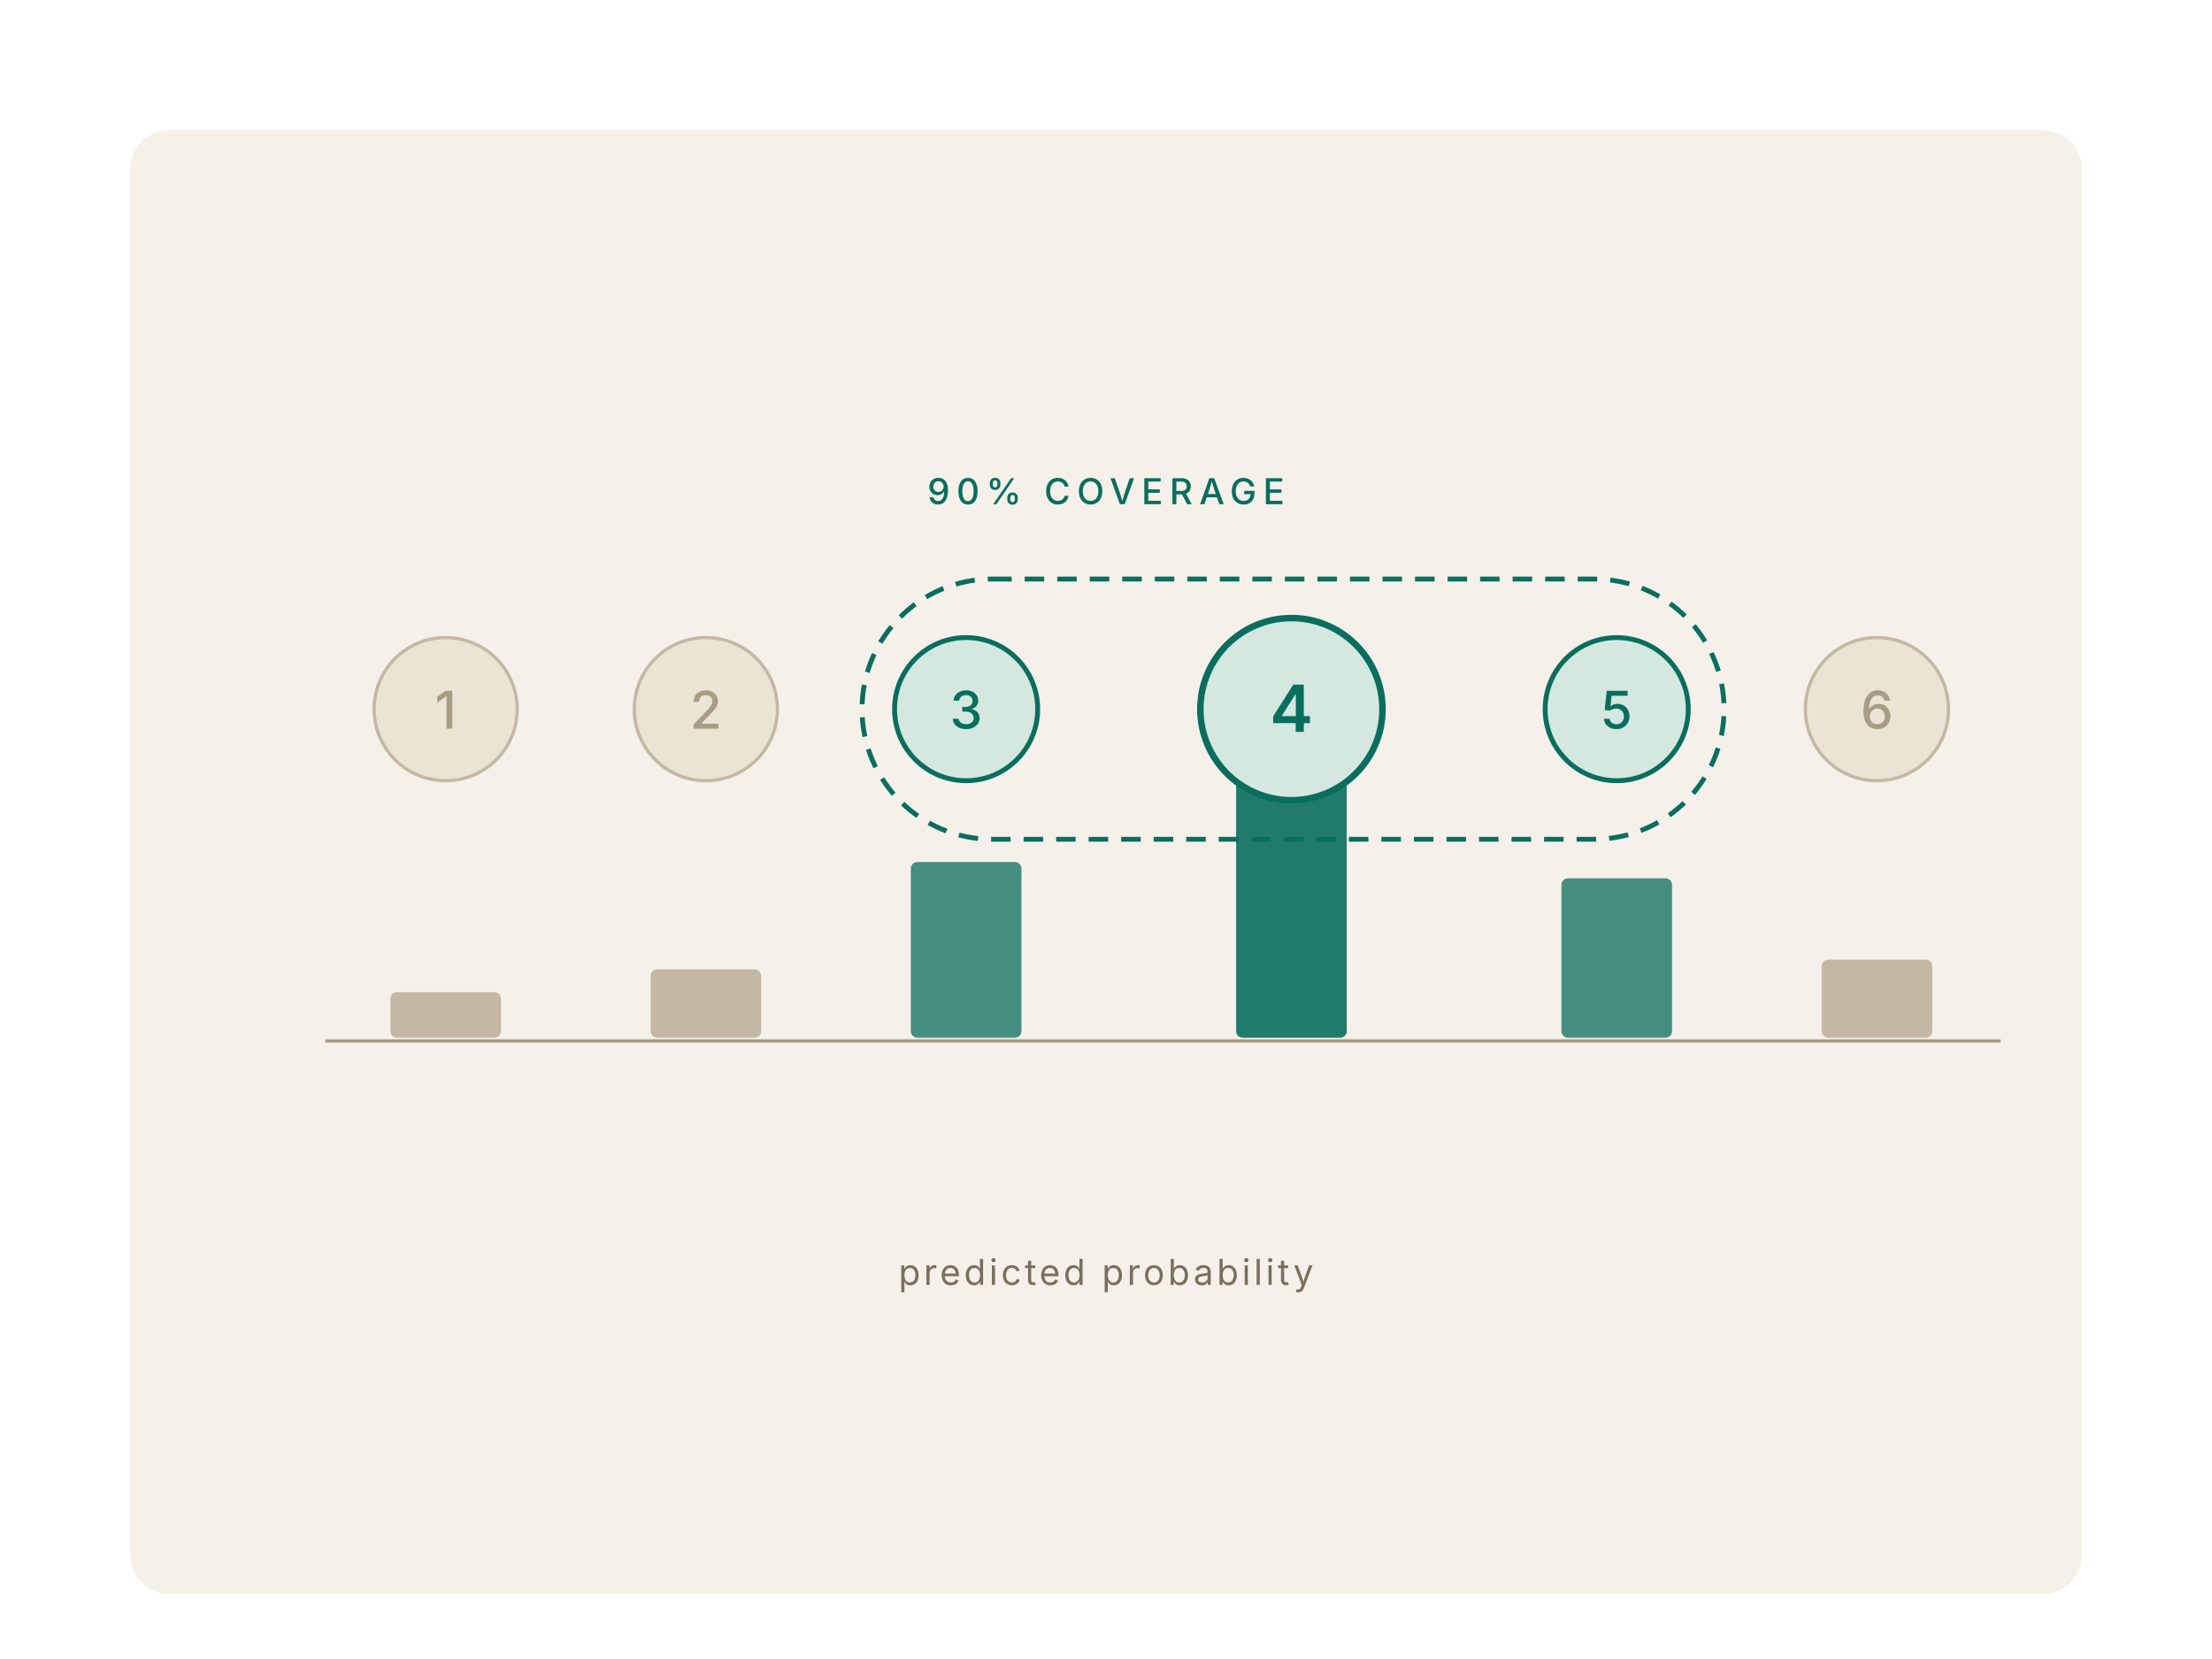
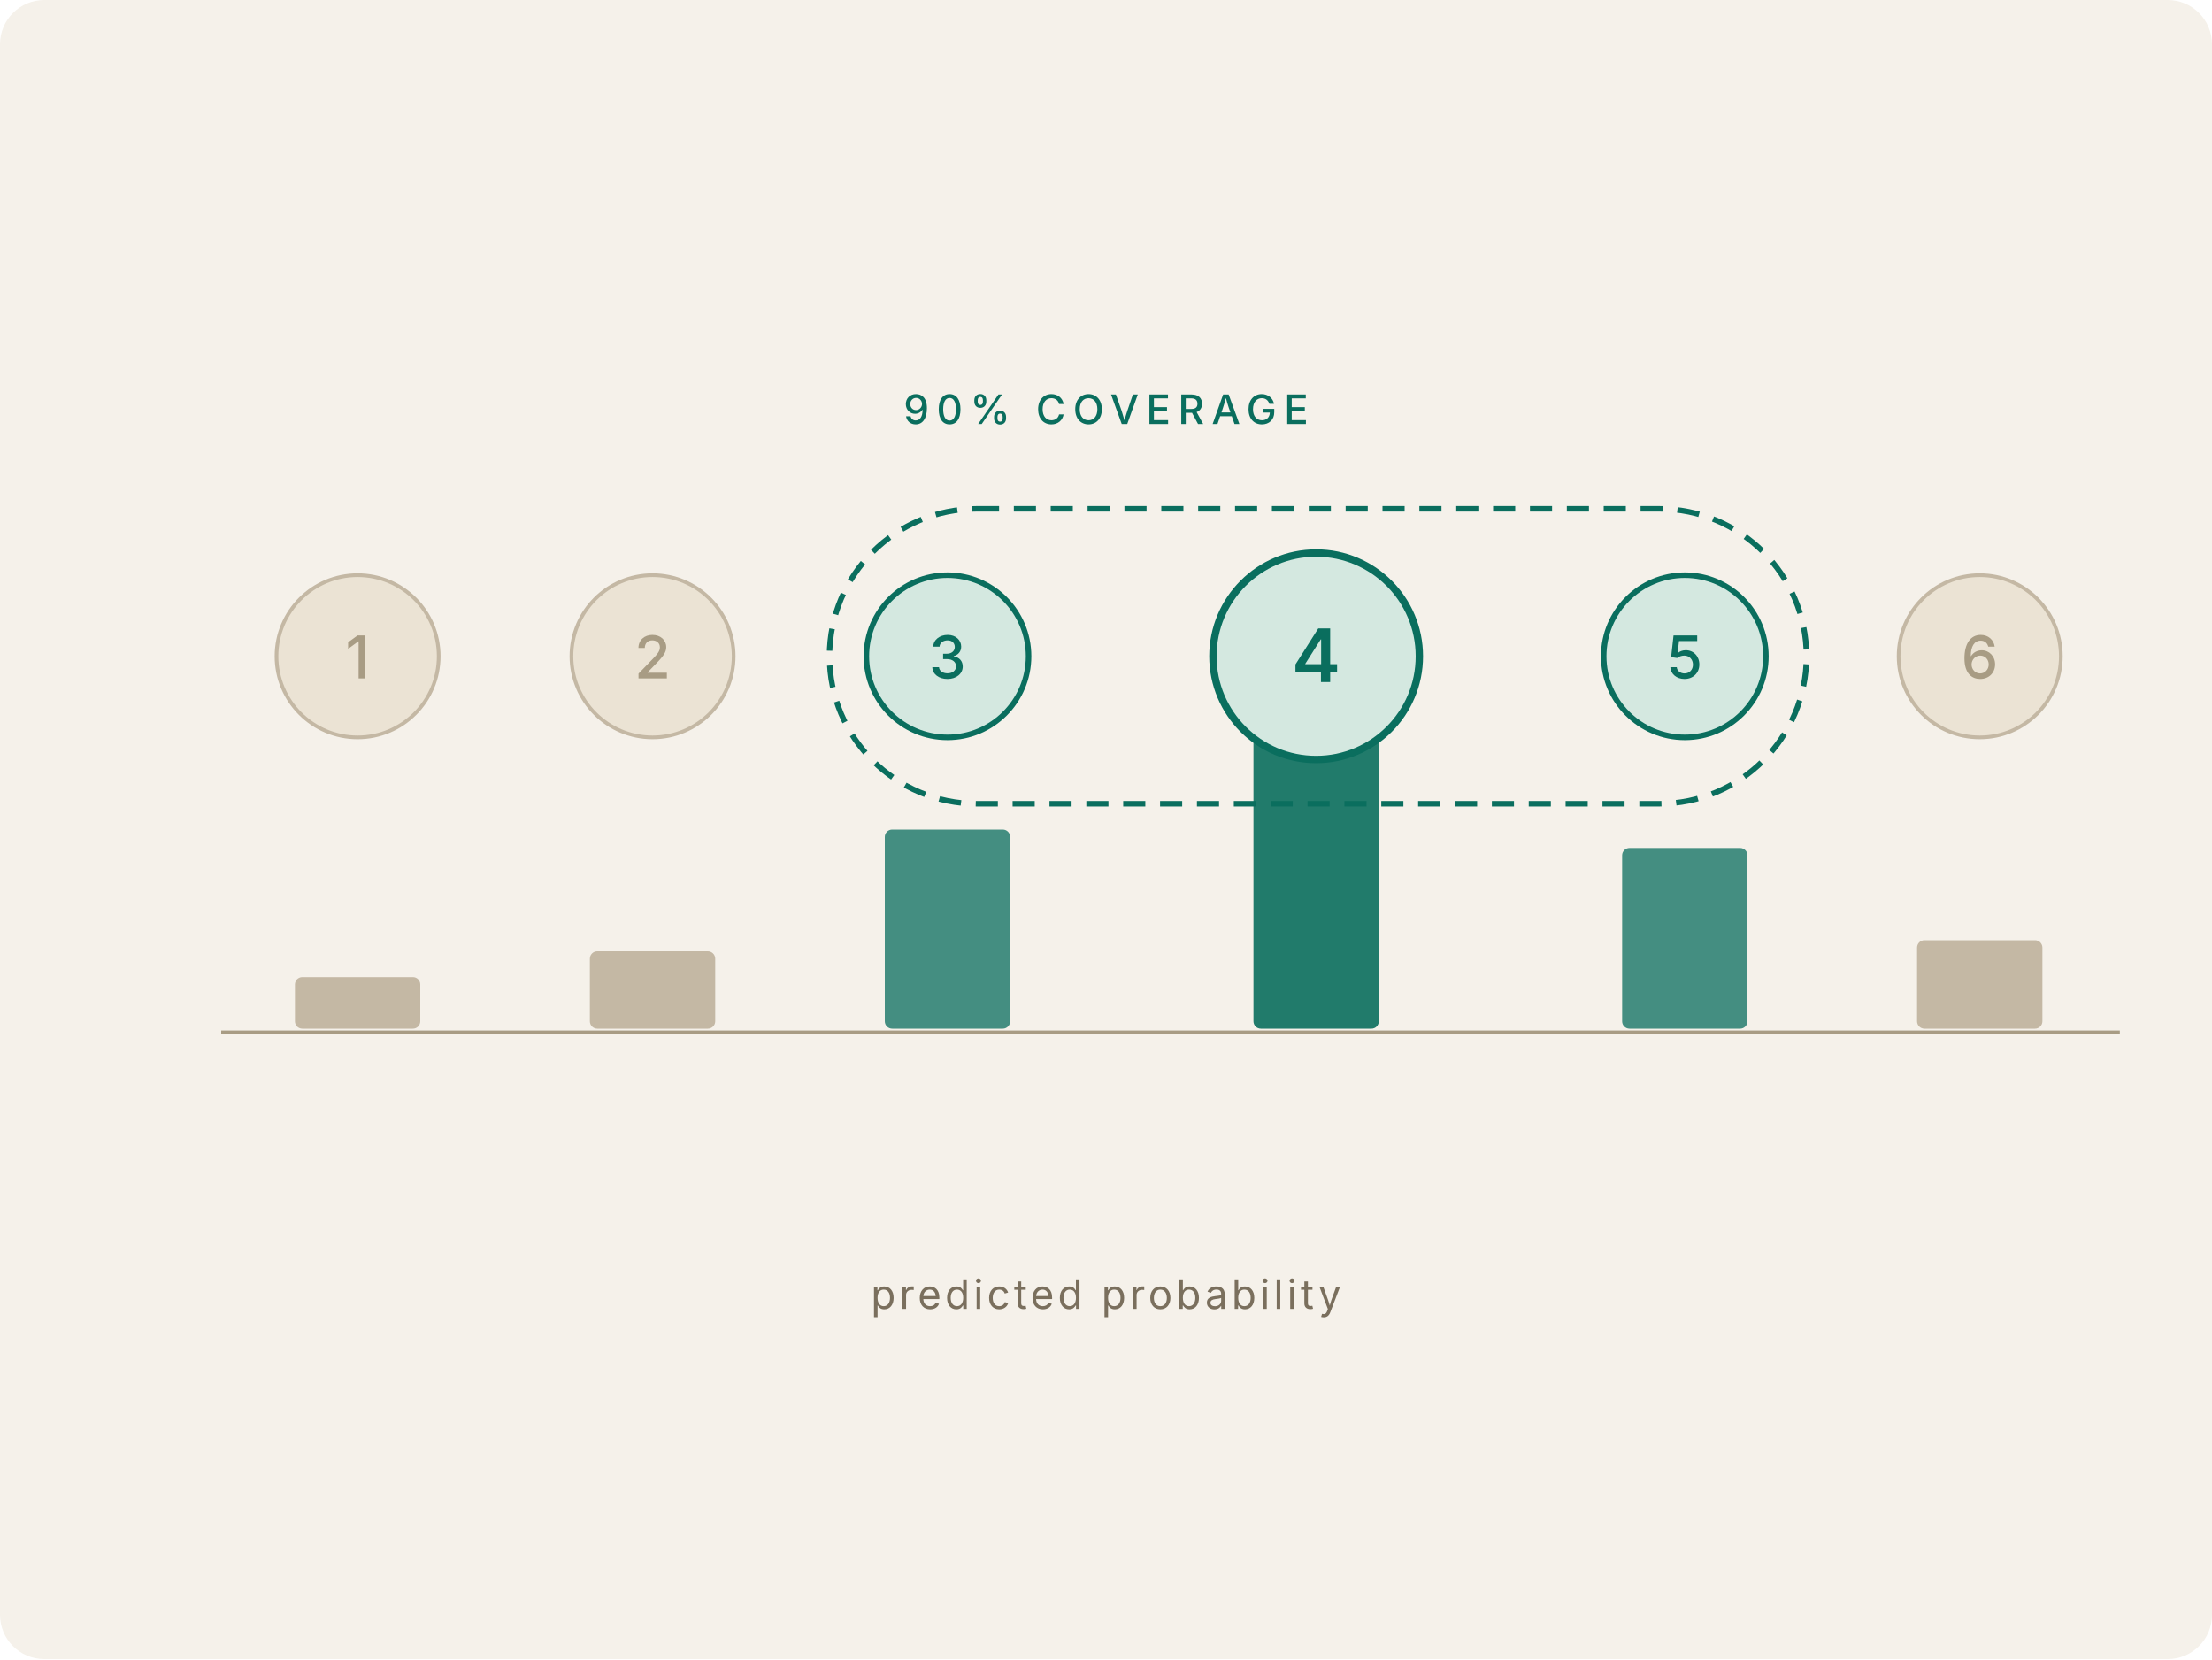
- <svg xmlns="http://www.w3.org/2000/svg" width="100%" viewBox="0 0 680 510" role="img" style="">
+ <svg xmlns="http://www.w3.org/2000/svg" width="100%" viewBox="40 40 600 450" role="img" style="">
  <rect x="40" y="40" width="600" height="450" fill="#f5f1ea" rx="12" style="fill:rgb(245, 241, 234);stroke:none;color:rgb(255, 255, 255);stroke-width:1px;stroke-linecap:butt;stroke-linejoin:miter;opacity:1;font-family:&quot;Anthropic Sans&quot;, -apple-system, BlinkMacSystemFont, &quot;Segoe UI&quot;, sans-serif;font-size:16px;font-weight:400;text-anchor:start;dominant-baseline:auto" />
  <rect x="120" y="305" width="34" height="14" fill="#c4b8a4" rx="2" style="fill:rgb(196, 184, 164);stroke:none;color:rgb(255, 255, 255);stroke-width:1px;stroke-linecap:butt;stroke-linejoin:miter;opacity:1;font-family:&quot;Anthropic Sans&quot;, -apple-system, BlinkMacSystemFont, &quot;Segoe UI&quot;, sans-serif;font-size:16px;font-weight:400;text-anchor:start;dominant-baseline:auto" />
  <rect x="200" y="298" width="34" height="21" fill="#c4b8a4" rx="2" style="fill:rgb(196, 184, 164);stroke:none;color:rgb(255, 255, 255);stroke-width:1px;stroke-linecap:butt;stroke-linejoin:miter;opacity:1;font-family:&quot;Anthropic Sans&quot;, -apple-system, BlinkMacSystemFont, &quot;Segoe UI&quot;, sans-serif;font-size:16px;font-weight:400;text-anchor:start;dominant-baseline:auto" />
  <rect x="280" y="265" width="34" height="54" fill="#0a6e5e" fill-opacity="0.75" rx="2" style="fill:rgb(10, 110, 94);stroke:none;color:rgb(255, 255, 255);stroke-width:1px;stroke-linecap:butt;stroke-linejoin:miter;opacity:1;font-family:&quot;Anthropic Sans&quot;, -apple-system, BlinkMacSystemFont, &quot;Segoe UI&quot;, sans-serif;font-size:16px;font-weight:400;text-anchor:start;dominant-baseline:auto" />
  <rect x="380" y="225" width="34" height="94" fill="#0a6e5e" fill-opacity="0.9" rx="2" style="fill:rgb(10, 110, 94);stroke:none;color:rgb(255, 255, 255);stroke-width:1px;stroke-linecap:butt;stroke-linejoin:miter;opacity:1;font-family:&quot;Anthropic Sans&quot;, -apple-system, BlinkMacSystemFont, &quot;Segoe UI&quot;, sans-serif;font-size:16px;font-weight:400;text-anchor:start;dominant-baseline:auto" />
  <rect x="480" y="270" width="34" height="49" fill="#0a6e5e" fill-opacity="0.75" rx="2" style="fill:rgb(10, 110, 94);stroke:none;color:rgb(255, 255, 255);stroke-width:1px;stroke-linecap:butt;stroke-linejoin:miter;opacity:1;font-family:&quot;Anthropic Sans&quot;, -apple-system, BlinkMacSystemFont, &quot;Segoe UI&quot;, sans-serif;font-size:16px;font-weight:400;text-anchor:start;dominant-baseline:auto" />
  <rect x="560" y="295" width="34" height="24" fill="#c4b8a4" rx="2" style="fill:rgb(196, 184, 164);stroke:none;color:rgb(255, 255, 255);stroke-width:1px;stroke-linecap:butt;stroke-linejoin:miter;opacity:1;font-family:&quot;Anthropic Sans&quot;, -apple-system, BlinkMacSystemFont, &quot;Segoe UI&quot;, sans-serif;font-size:16px;font-weight:400;text-anchor:start;dominant-baseline:auto" />
  <line x1="100" y1="320" x2="615" y2="320" stroke="#a89c84" stroke-width="1" style="fill:rgb(0, 0, 0);stroke:rgb(168, 156, 132);color:rgb(255, 255, 255);stroke-width:1px;stroke-linecap:butt;stroke-linejoin:miter;opacity:1;font-family:&quot;Anthropic Sans&quot;, -apple-system, BlinkMacSystemFont, &quot;Segoe UI&quot;, sans-serif;font-size:16px;font-weight:400;text-anchor:start;dominant-baseline:auto" />
  <rect x="265" y="178" width="265" height="80" rx="40" fill="none" stroke="#0a6e5e" stroke-width="1.5" stroke-dasharray="6,4" style="fill:none;stroke:rgb(10, 110, 94);color:rgb(255, 255, 255);stroke-width:1.5px;stroke-dasharray:6px, 4px;stroke-linecap:butt;stroke-linejoin:miter;opacity:1;font-family:&quot;Anthropic Sans&quot;, -apple-system, BlinkMacSystemFont, &quot;Segoe UI&quot;, sans-serif;font-size:16px;font-weight:400;text-anchor:start;dominant-baseline:auto" />
  <g transform="translate(137, 218)" style="fill:rgb(0, 0, 0);stroke:none;color:rgb(255, 255, 255);stroke-width:1px;stroke-linecap:butt;stroke-linejoin:miter;opacity:1;font-family:&quot;Anthropic Sans&quot;, -apple-system, BlinkMacSystemFont, &quot;Segoe UI&quot;, sans-serif;font-size:16px;font-weight:400;text-anchor:start;dominant-baseline:auto">
    <circle cx="0" cy="0" r="22" fill="#ebe3d4" stroke="#c4b8a4" stroke-width="1" style="fill:rgb(235, 227, 212);stroke:rgb(196, 184, 164);color:rgb(255, 255, 255);stroke-width:1px;stroke-linecap:butt;stroke-linejoin:miter;opacity:1;font-family:&quot;Anthropic Sans&quot;, -apple-system, BlinkMacSystemFont, &quot;Segoe UI&quot;, sans-serif;font-size:16px;font-weight:400;text-anchor:start;dominant-baseline:auto" />
    <text x="0" y="6" text-anchor="middle" font-family="-apple-system, sans-serif" font-size="16" font-weight="500" fill="#a89c84" style="fill:rgb(168, 156, 132);stroke:none;color:rgb(255, 255, 255);stroke-width:1px;stroke-linecap:butt;stroke-linejoin:miter;opacity:1;font-family:-apple-system, sans-serif;font-size:16px;font-weight:500;text-anchor:middle;dominant-baseline:auto">1</text>
  </g>
  <g transform="translate(217, 218)" style="fill:rgb(0, 0, 0);stroke:none;color:rgb(255, 255, 255);stroke-width:1px;stroke-linecap:butt;stroke-linejoin:miter;opacity:1;font-family:&quot;Anthropic Sans&quot;, -apple-system, BlinkMacSystemFont, &quot;Segoe UI&quot;, sans-serif;font-size:16px;font-weight:400;text-anchor:start;dominant-baseline:auto">
    <circle cx="0" cy="0" r="22" fill="#ebe3d4" stroke="#c4b8a4" stroke-width="1" style="fill:rgb(235, 227, 212);stroke:rgb(196, 184, 164);color:rgb(255, 255, 255);stroke-width:1px;stroke-linecap:butt;stroke-linejoin:miter;opacity:1;font-family:&quot;Anthropic Sans&quot;, -apple-system, BlinkMacSystemFont, &quot;Segoe UI&quot;, sans-serif;font-size:16px;font-weight:400;text-anchor:start;dominant-baseline:auto" />
    <text x="0" y="6" text-anchor="middle" font-family="-apple-system, sans-serif" font-size="16" font-weight="500" fill="#a89c84" style="fill:rgb(168, 156, 132);stroke:none;color:rgb(255, 255, 255);stroke-width:1px;stroke-linecap:butt;stroke-linejoin:miter;opacity:1;font-family:-apple-system, sans-serif;font-size:16px;font-weight:500;text-anchor:middle;dominant-baseline:auto">2</text>
  </g>
  <g transform="translate(297, 218)" style="fill:rgb(0, 0, 0);stroke:none;color:rgb(255, 255, 255);stroke-width:1px;stroke-linecap:butt;stroke-linejoin:miter;opacity:1;font-family:&quot;Anthropic Sans&quot;, -apple-system, BlinkMacSystemFont, &quot;Segoe UI&quot;, sans-serif;font-size:16px;font-weight:400;text-anchor:start;dominant-baseline:auto">
    <circle cx="0" cy="0" r="22" fill="#d4e8e0" stroke="#0a6e5e" stroke-width="1.5" style="fill:rgb(212, 232, 224);stroke:rgb(10, 110, 94);color:rgb(255, 255, 255);stroke-width:1.5px;stroke-linecap:butt;stroke-linejoin:miter;opacity:1;font-family:&quot;Anthropic Sans&quot;, -apple-system, BlinkMacSystemFont, &quot;Segoe UI&quot;, sans-serif;font-size:16px;font-weight:400;text-anchor:start;dominant-baseline:auto" />
    <text x="0" y="6" text-anchor="middle" font-family="-apple-system, sans-serif" font-size="16" font-weight="500" fill="#0a6e5e" style="fill:rgb(10, 110, 94);stroke:none;color:rgb(255, 255, 255);stroke-width:1px;stroke-linecap:butt;stroke-linejoin:miter;opacity:1;font-family:-apple-system, sans-serif;font-size:16px;font-weight:500;text-anchor:middle;dominant-baseline:auto">3</text>
  </g>
  <g transform="translate(397, 218)" style="fill:rgb(0, 0, 0);stroke:none;color:rgb(255, 255, 255);stroke-width:1px;stroke-linecap:butt;stroke-linejoin:miter;opacity:1;font-family:&quot;Anthropic Sans&quot;, -apple-system, BlinkMacSystemFont, &quot;Segoe UI&quot;, sans-serif;font-size:16px;font-weight:400;text-anchor:start;dominant-baseline:auto">
    <circle cx="0" cy="0" r="28" fill="#d4e8e0" stroke="#0a6e5e" stroke-width="2" style="fill:rgb(212, 232, 224);stroke:rgb(10, 110, 94);color:rgb(255, 255, 255);stroke-width:2px;stroke-linecap:butt;stroke-linejoin:miter;opacity:1;font-family:&quot;Anthropic Sans&quot;, -apple-system, BlinkMacSystemFont, &quot;Segoe UI&quot;, sans-serif;font-size:16px;font-weight:400;text-anchor:start;dominant-baseline:auto" />
    <text x="0" y="7" text-anchor="middle" font-family="-apple-system, sans-serif" font-size="20" font-weight="600" fill="#0a6e5e" style="fill:rgb(10, 110, 94);stroke:none;color:rgb(255, 255, 255);stroke-width:1px;stroke-linecap:butt;stroke-linejoin:miter;opacity:1;font-family:-apple-system, sans-serif;font-size:20px;font-weight:600;text-anchor:middle;dominant-baseline:auto">4</text>
  </g>
  <g transform="translate(497, 218)" style="fill:rgb(0, 0, 0);stroke:none;color:rgb(255, 255, 255);stroke-width:1px;stroke-linecap:butt;stroke-linejoin:miter;opacity:1;font-family:&quot;Anthropic Sans&quot;, -apple-system, BlinkMacSystemFont, &quot;Segoe UI&quot;, sans-serif;font-size:16px;font-weight:400;text-anchor:start;dominant-baseline:auto">
    <circle cx="0" cy="0" r="22" fill="#d4e8e0" stroke="#0a6e5e" stroke-width="1.5" style="fill:rgb(212, 232, 224);stroke:rgb(10, 110, 94);color:rgb(255, 255, 255);stroke-width:1.5px;stroke-linecap:butt;stroke-linejoin:miter;opacity:1;font-family:&quot;Anthropic Sans&quot;, -apple-system, BlinkMacSystemFont, &quot;Segoe UI&quot;, sans-serif;font-size:16px;font-weight:400;text-anchor:start;dominant-baseline:auto" />
    <text x="0" y="6" text-anchor="middle" font-family="-apple-system, sans-serif" font-size="16" font-weight="500" fill="#0a6e5e" style="fill:rgb(10, 110, 94);stroke:none;color:rgb(255, 255, 255);stroke-width:1px;stroke-linecap:butt;stroke-linejoin:miter;opacity:1;font-family:-apple-system, sans-serif;font-size:16px;font-weight:500;text-anchor:middle;dominant-baseline:auto">5</text>
  </g>
  <g transform="translate(577, 218)" style="fill:rgb(0, 0, 0);stroke:none;color:rgb(255, 255, 255);stroke-width:1px;stroke-linecap:butt;stroke-linejoin:miter;opacity:1;font-family:&quot;Anthropic Sans&quot;, -apple-system, BlinkMacSystemFont, &quot;Segoe UI&quot;, sans-serif;font-size:16px;font-weight:400;text-anchor:start;dominant-baseline:auto">
    <circle cx="0" cy="0" r="22" fill="#ebe3d4" stroke="#c4b8a4" stroke-width="1" style="fill:rgb(235, 227, 212);stroke:rgb(196, 184, 164);color:rgb(255, 255, 255);stroke-width:1px;stroke-linecap:butt;stroke-linejoin:miter;opacity:1;font-family:&quot;Anthropic Sans&quot;, -apple-system, BlinkMacSystemFont, &quot;Segoe UI&quot;, sans-serif;font-size:16px;font-weight:400;text-anchor:start;dominant-baseline:auto" />
    <text x="0" y="6" text-anchor="middle" font-family="-apple-system, sans-serif" font-size="16" font-weight="500" fill="#a89c84" style="fill:rgb(168, 156, 132);stroke:none;color:rgb(255, 255, 255);stroke-width:1px;stroke-linecap:butt;stroke-linejoin:miter;opacity:1;font-family:-apple-system, sans-serif;font-size:16px;font-weight:500;text-anchor:middle;dominant-baseline:auto">6</text>
  </g>
  <text x="340" y="155" text-anchor="middle" font-family="-apple-system, sans-serif" font-size="11" font-weight="500" letter-spacing="2" fill="#0a6e5e" style="fill:rgb(10, 110, 94);stroke:none;color:rgb(255, 255, 255);stroke-width:1px;stroke-linecap:butt;stroke-linejoin:miter;opacity:1;font-family:-apple-system, sans-serif;font-size:11px;font-weight:500;text-anchor:middle;dominant-baseline:auto">90% COVERAGE</text>
  <text x="340" y="395" text-anchor="middle" font-family="-apple-system, sans-serif" font-size="11" letter-spacing="1" fill="#7a6f5d" style="fill:rgb(122, 111, 93);stroke:none;color:rgb(255, 255, 255);stroke-width:1px;stroke-linecap:butt;stroke-linejoin:miter;opacity:1;font-family:-apple-system, sans-serif;font-size:11px;font-weight:400;text-anchor:middle;dominant-baseline:auto">predicted probability</text>
</svg>
